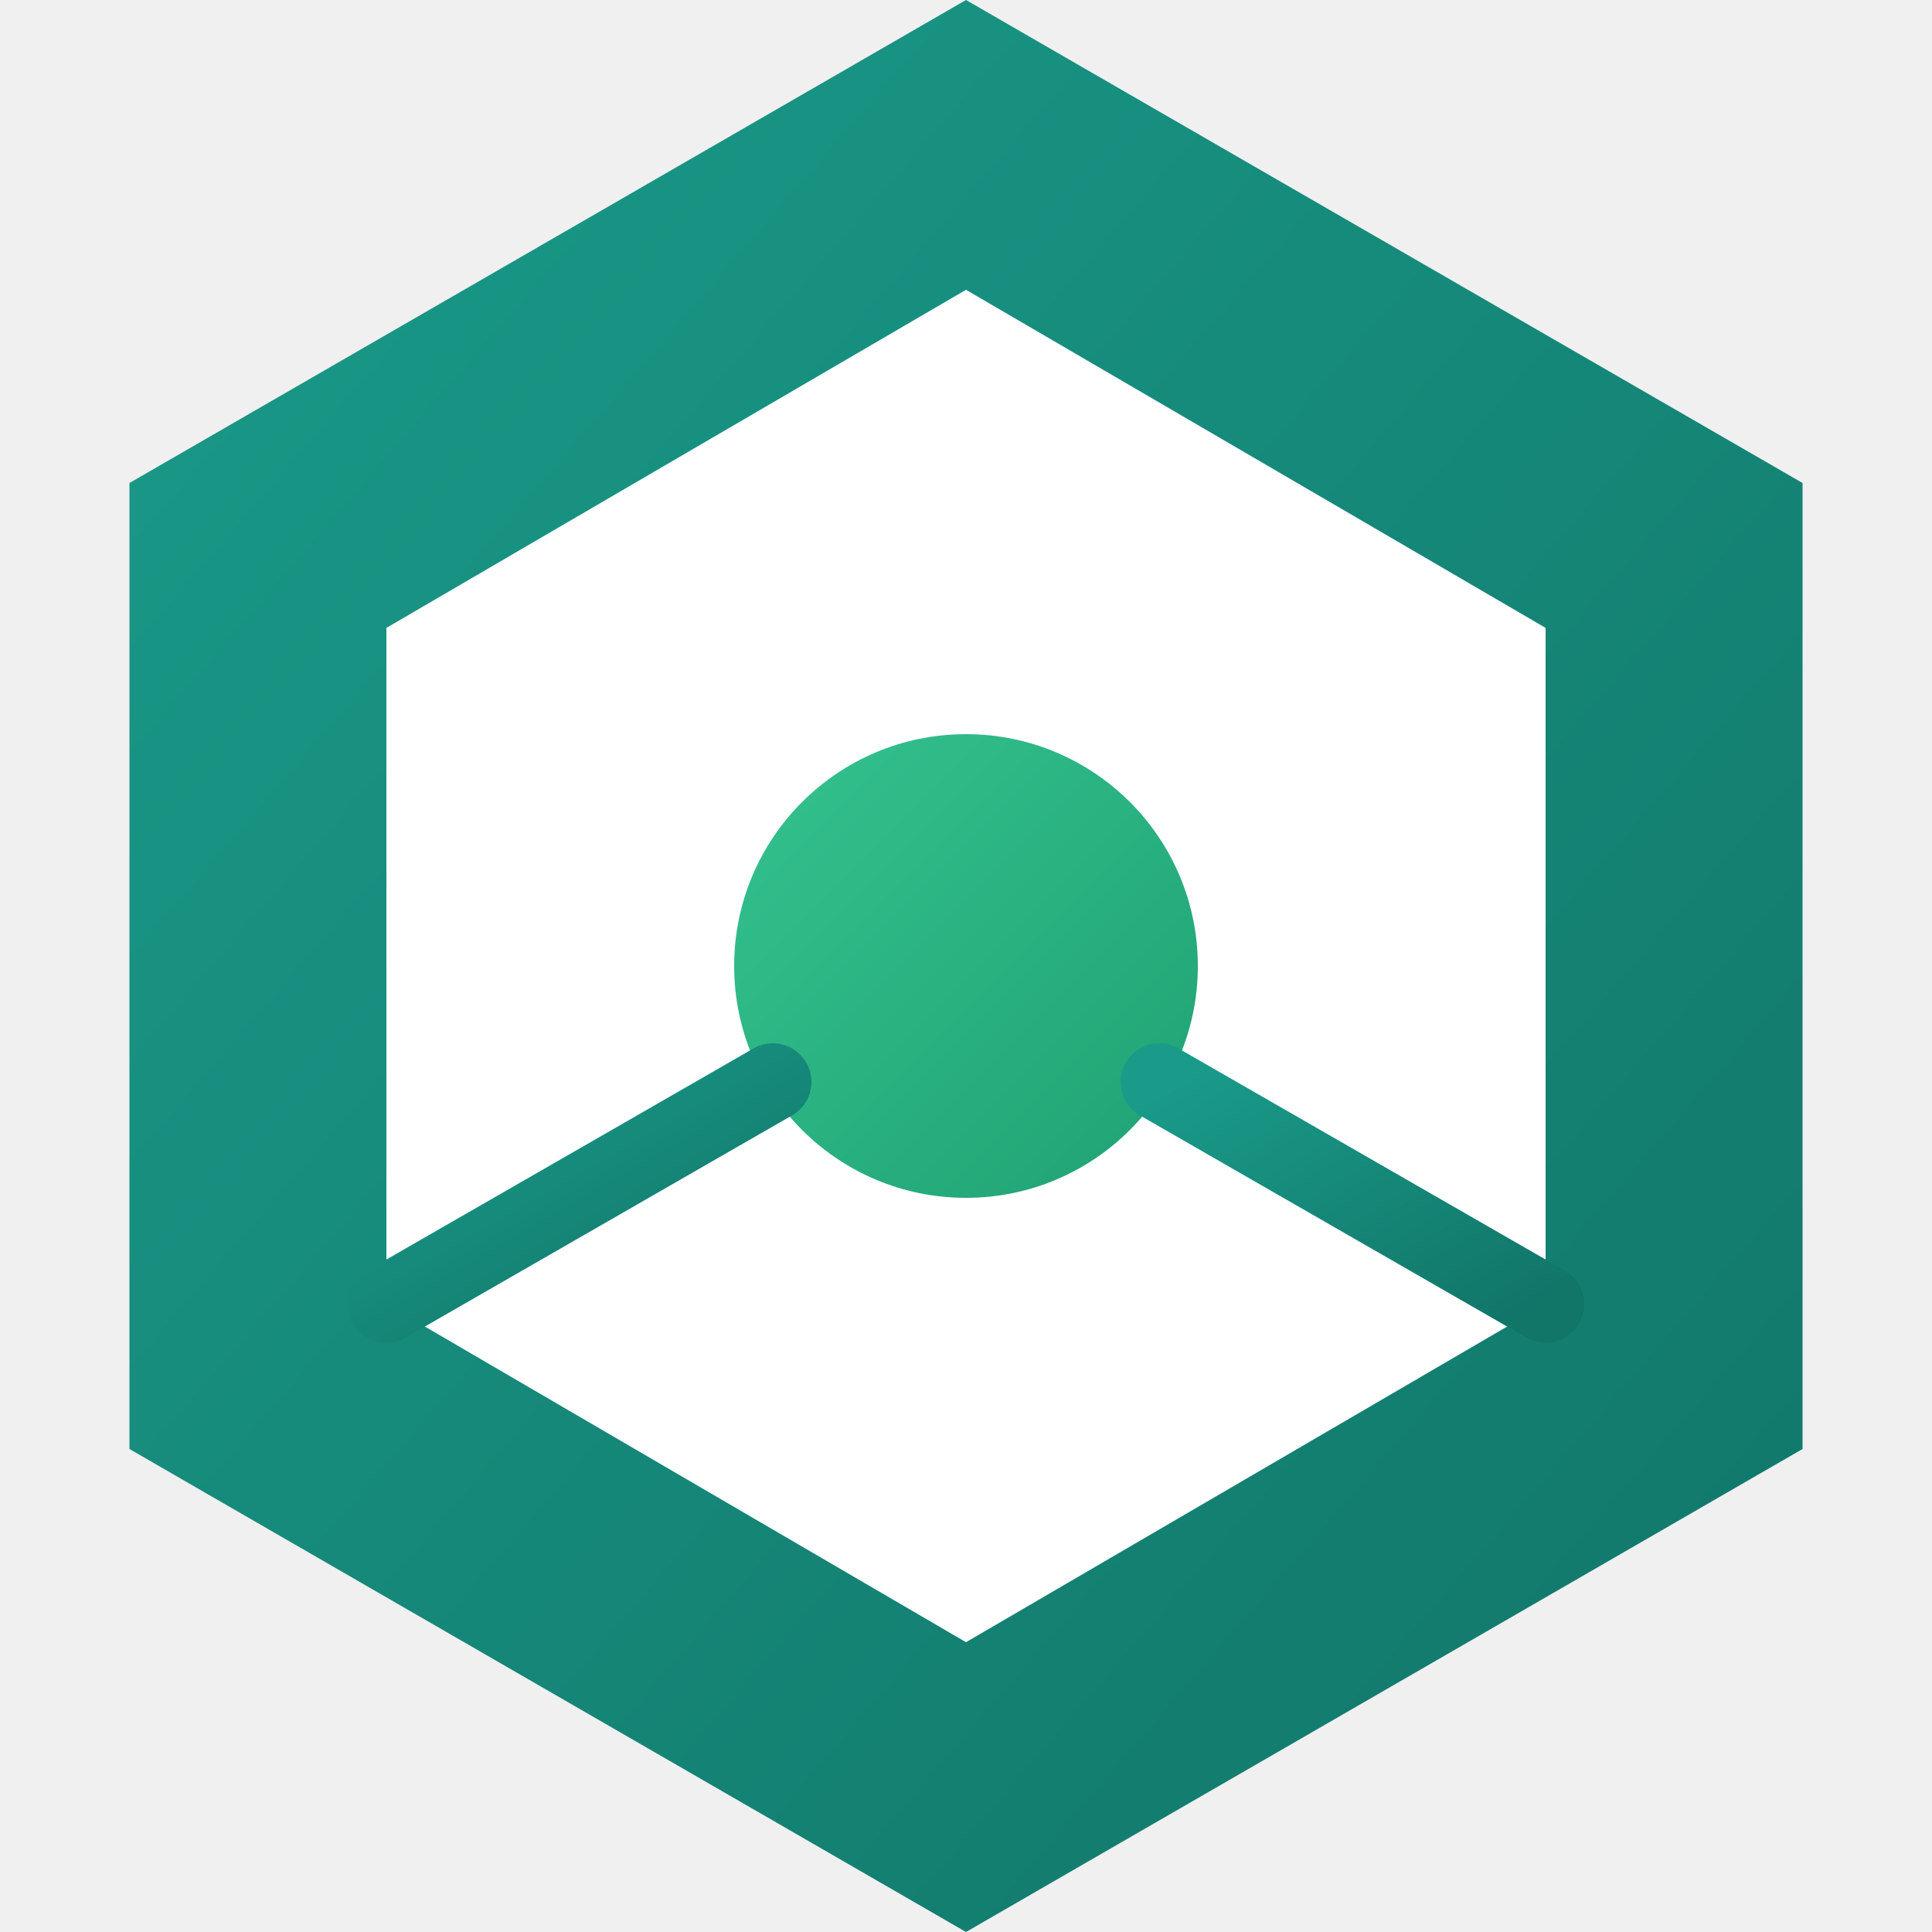
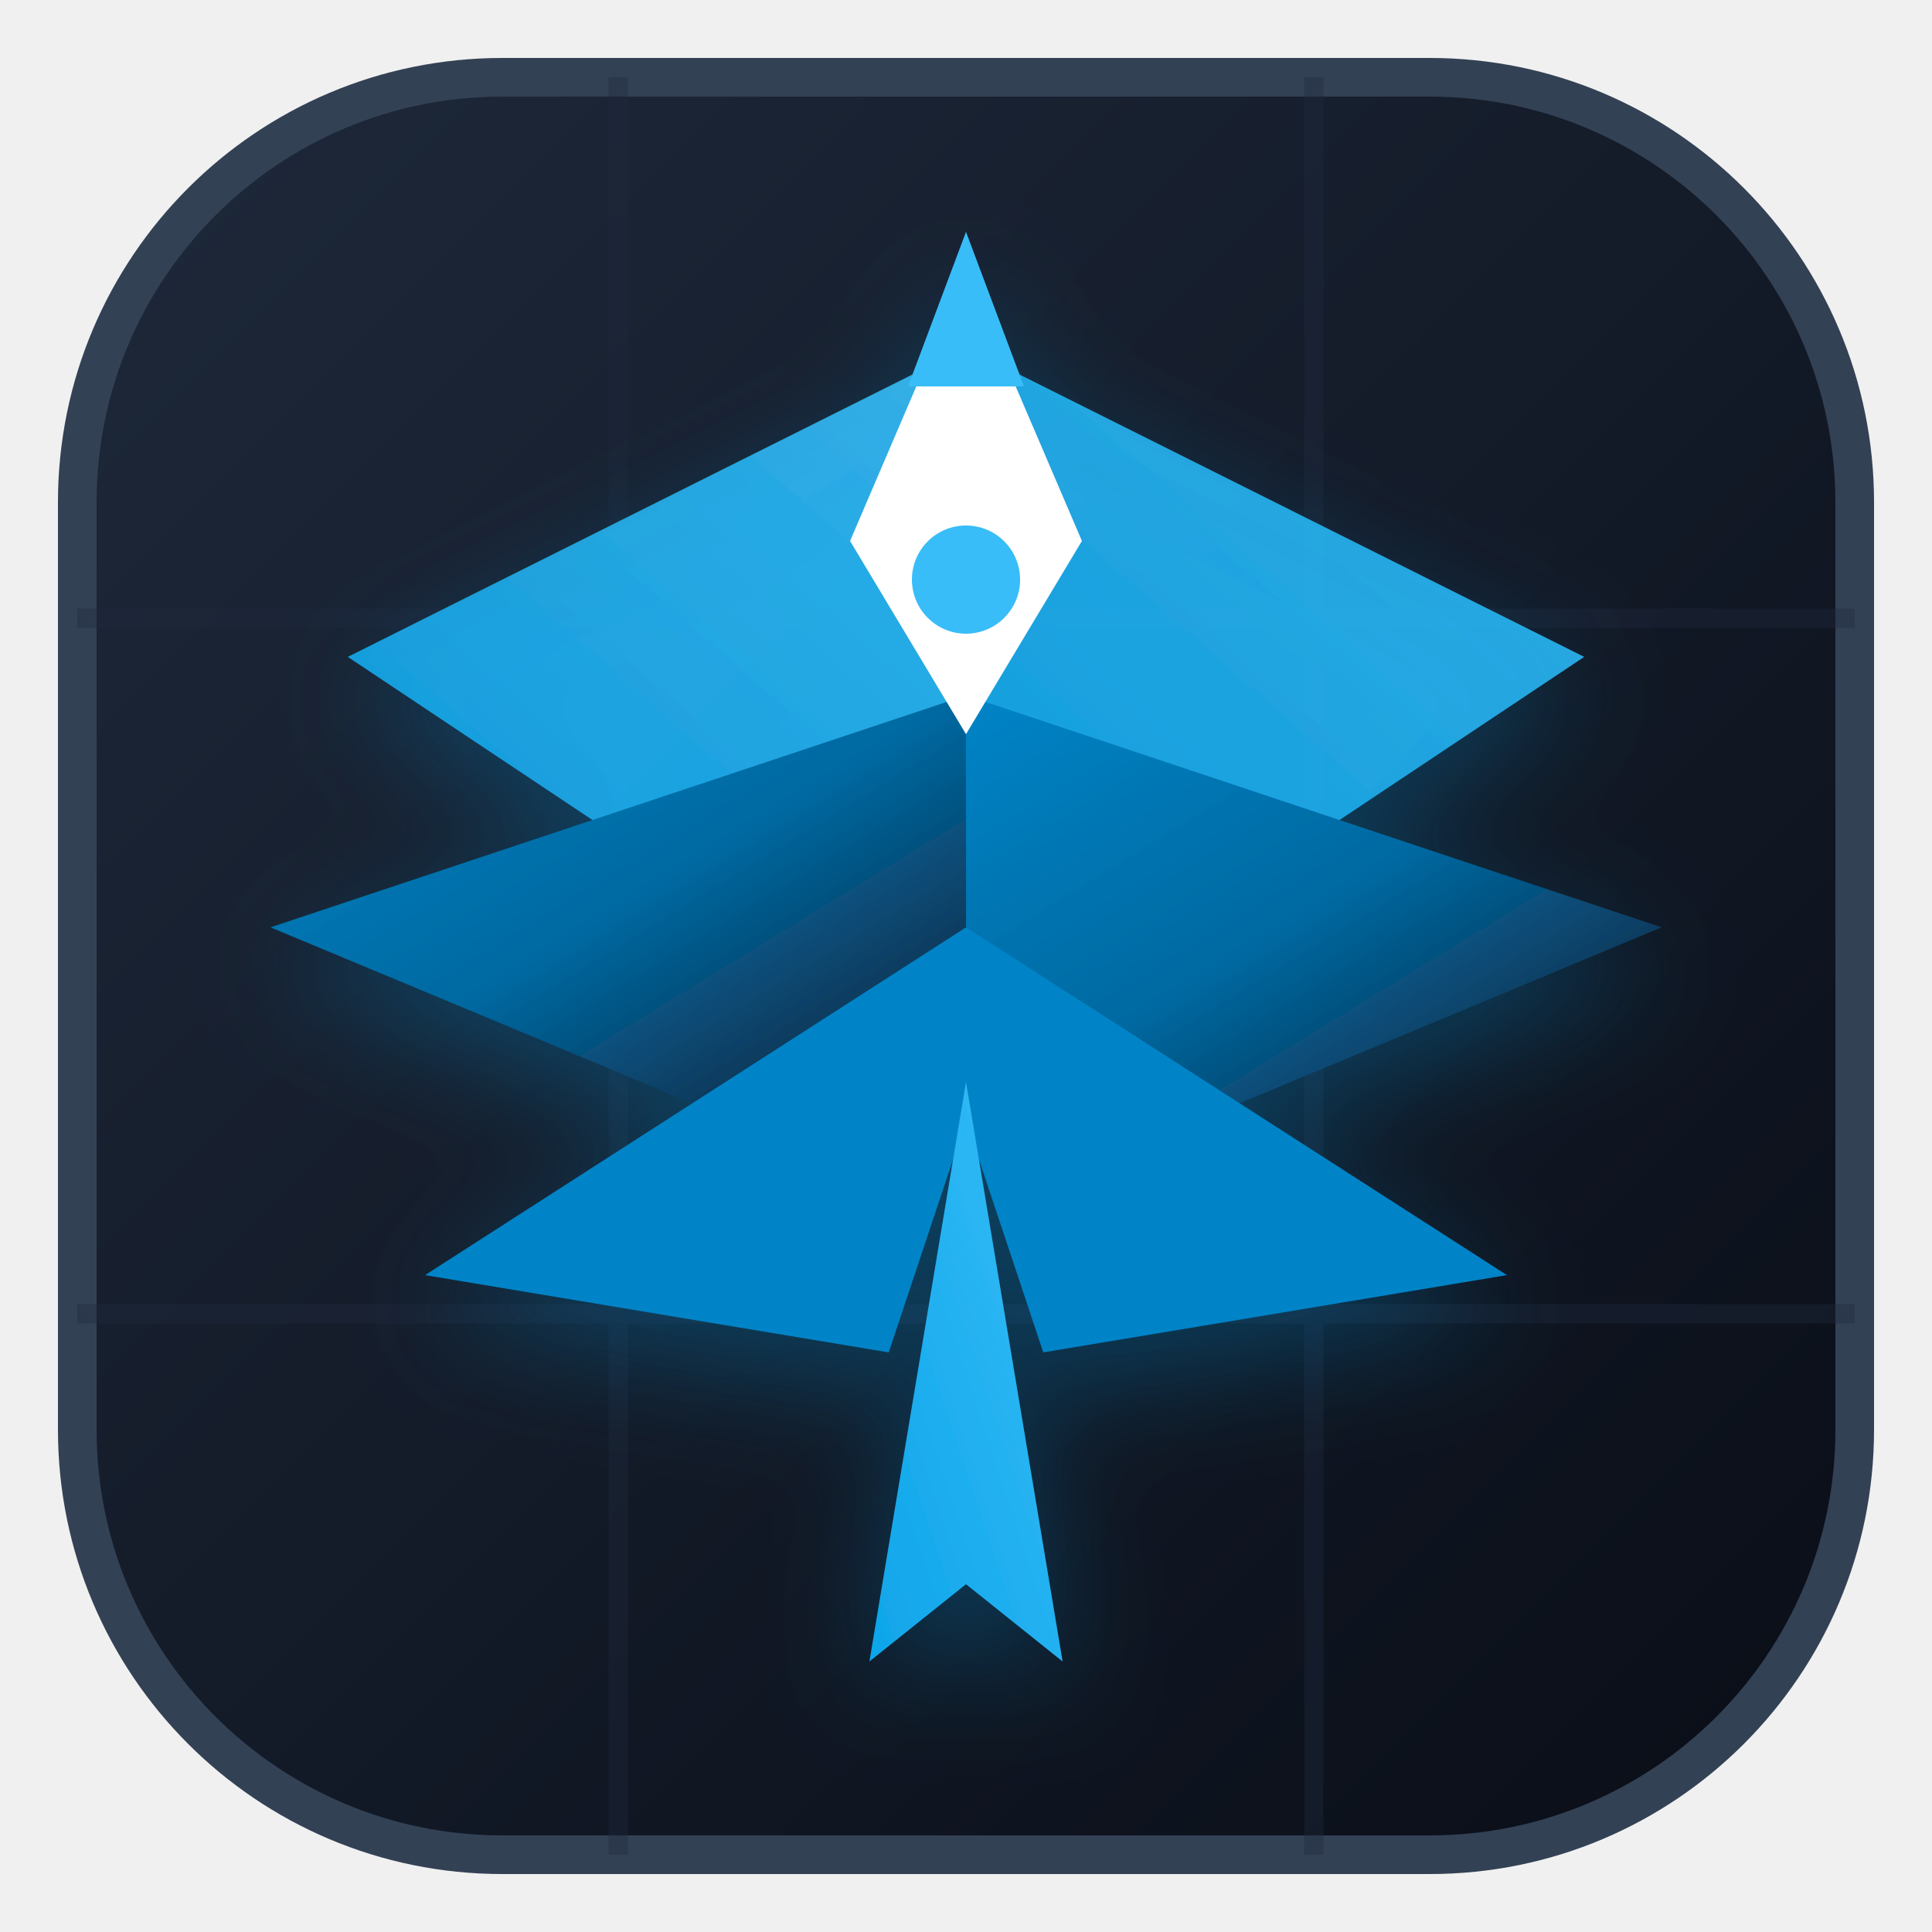
<svg xmlns="http://www.w3.org/2000/svg" viewBox="0 0 100 100">
  <defs>
-     <linearGradient id="grad1" x1="0%" y1="0%" x2="100%" y2="100%">
-       <stop offset="0%" style="stop-color:#1a9b8a;stop-opacity:1" />
-       <stop offset="100%" style="stop-color:#117568;stop-opacity:1" />
+     <linearGradient id="ravenGradPrimary" x1="0%" y1="0%" x2="100%" y2="100%">
+       <stop offset="0%" stop-color="#0284c7" />
+       <stop offset="50%" stop-color="#0369a1" />
+       <stop offset="100%" stop-color="#0f172a" />
    </linearGradient>
-     <linearGradient id="grad2" x1="0%" y1="0%" x2="100%" y2="100%">
-       <stop offset="0%" style="stop-color:#34c38f;stop-opacity:1" />
-       <stop offset="100%" style="stop-color:#20a173;stop-opacity:1" />
+     <linearGradient id="ravenGradAccent" x1="0%" y1="100%" x2="100%" y2="0%">
+       <stop offset="0%" stop-color="#0ea5e9" />
+       <stop offset="100%" stop-color="#38bdf8" />
    </linearGradient>
+     <linearGradient id="ravenGradWing" x1="0%" y1="0%" x2="100%" y2="100%">
+       <stop offset="0%" stop-color="#1e293b" />
+       <stop offset="100%" stop-color="#090d16" />
+     </linearGradient>
+     <filter id="ravenGlow" x="-20%" y="-20%" width="140%" height="140%">
+       <feDropShadow dx="0" dy="2" stdDeviation="3" flood-color="#0284c7" flood-opacity="0.35" />
+     </filter>
  </defs>
-   <g transform="translate(0, 0)">
-     <path d="M 50 0 L 93.3 25 L 93.3 75 L 50 100 L 6.7 75 L 6.7 25 Z" fill="url(#grad1)" />
-     <path d="M 50 15 L 80 32.5 L 80 67.5 L 50 85 L 20 67.5 L 20 32.5 Z" fill="#ffffff" />
-     <circle cx="50" cy="50" r="12" fill="url(#grad2)" />
-     <path d="M 50 15 L 50 38" stroke="url(#grad1)" stroke-width="4" stroke-linecap="round" />
-     <path d="M 20 67.5 L 40 56" stroke="url(#grad1)" stroke-width="4" stroke-linecap="round" />
-     <path d="M 80 67.5 L 60 56" stroke="url(#grad1)" stroke-width="4" stroke-linecap="round" />
+   <rect x="4" y="4" width="92" height="92" rx="22" fill="url(#ravenGradWing)" stroke="#334155" stroke-width="2" />
+   <path d="M4 32 H96 M4 68 H96 M32 4 V96 M68 4 V96" stroke="#1e293b" stroke-width="1" opacity="0.4" />
+   <g filter="url(#ravenGlow)">
+     <path d="M 50 18 L 82 34 L 64 46 L 50 36 Z" fill="url(#ravenGradAccent)" opacity="0.9" />
+     <path d="M 50 36 L 86 48 L 62 58 L 50 48 Z" fill="url(#ravenGradPrimary)" />
+     <path d="M 50 48 L 78 66 L 54 70 L 50 58 Z" fill="#0284c7" />
+     <path d="M 50 18 L 18 34 L 36 46 L 50 36 Z" fill="url(#ravenGradAccent)" opacity="0.9" />
+     <path d="M 50 36 L 14 48 L 38 58 L 50 48 Z" fill="url(#ravenGradPrimary)" />
+     <path d="M 50 48 L 22 66 L 46 70 L 50 58 Z" fill="#0284c7" />
+     <path d="M 50 14 L 56 28 L 50 38 L 44 28 Z" fill="#ffffff" />
+     <polygon points="50,12 47,20 53,20" fill="#38bdf8" />
+     <polygon points="50,56 45,86 50,82 55,86" fill="url(#ravenGradAccent)" />
+     <circle cx="50" cy="30" r="2.8" fill="#38bdf8" />
  </g>
</svg>
